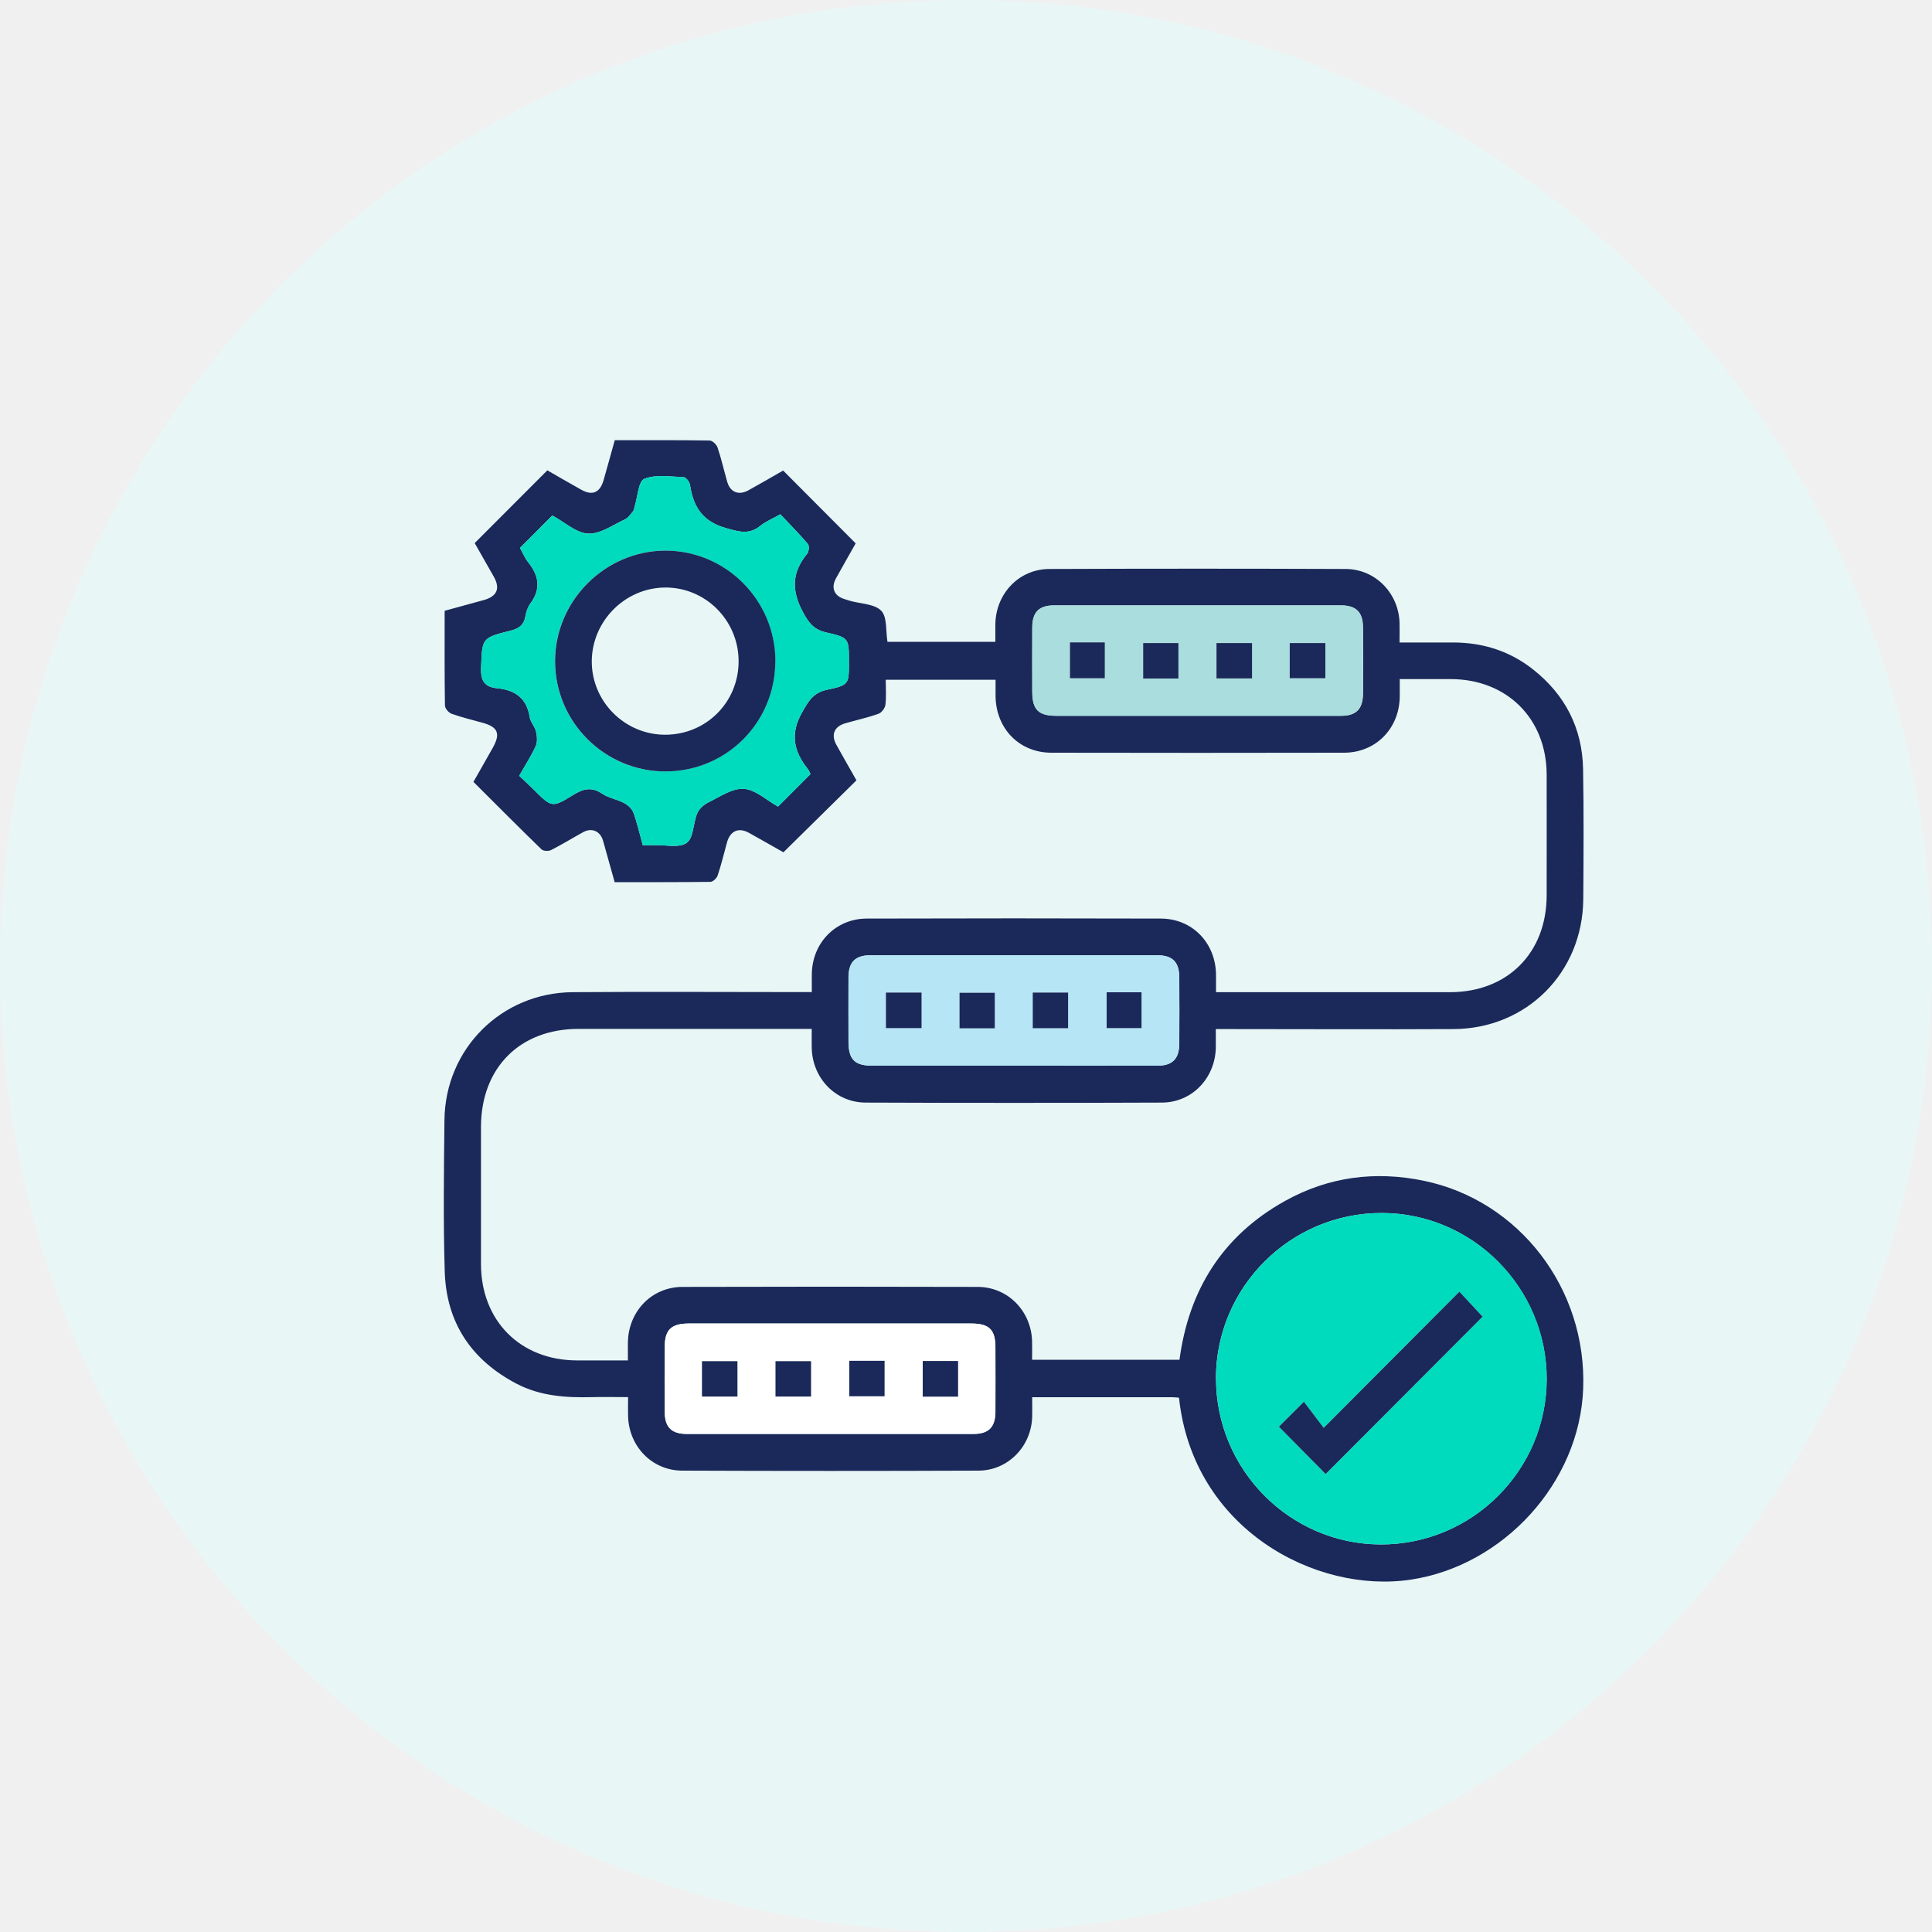
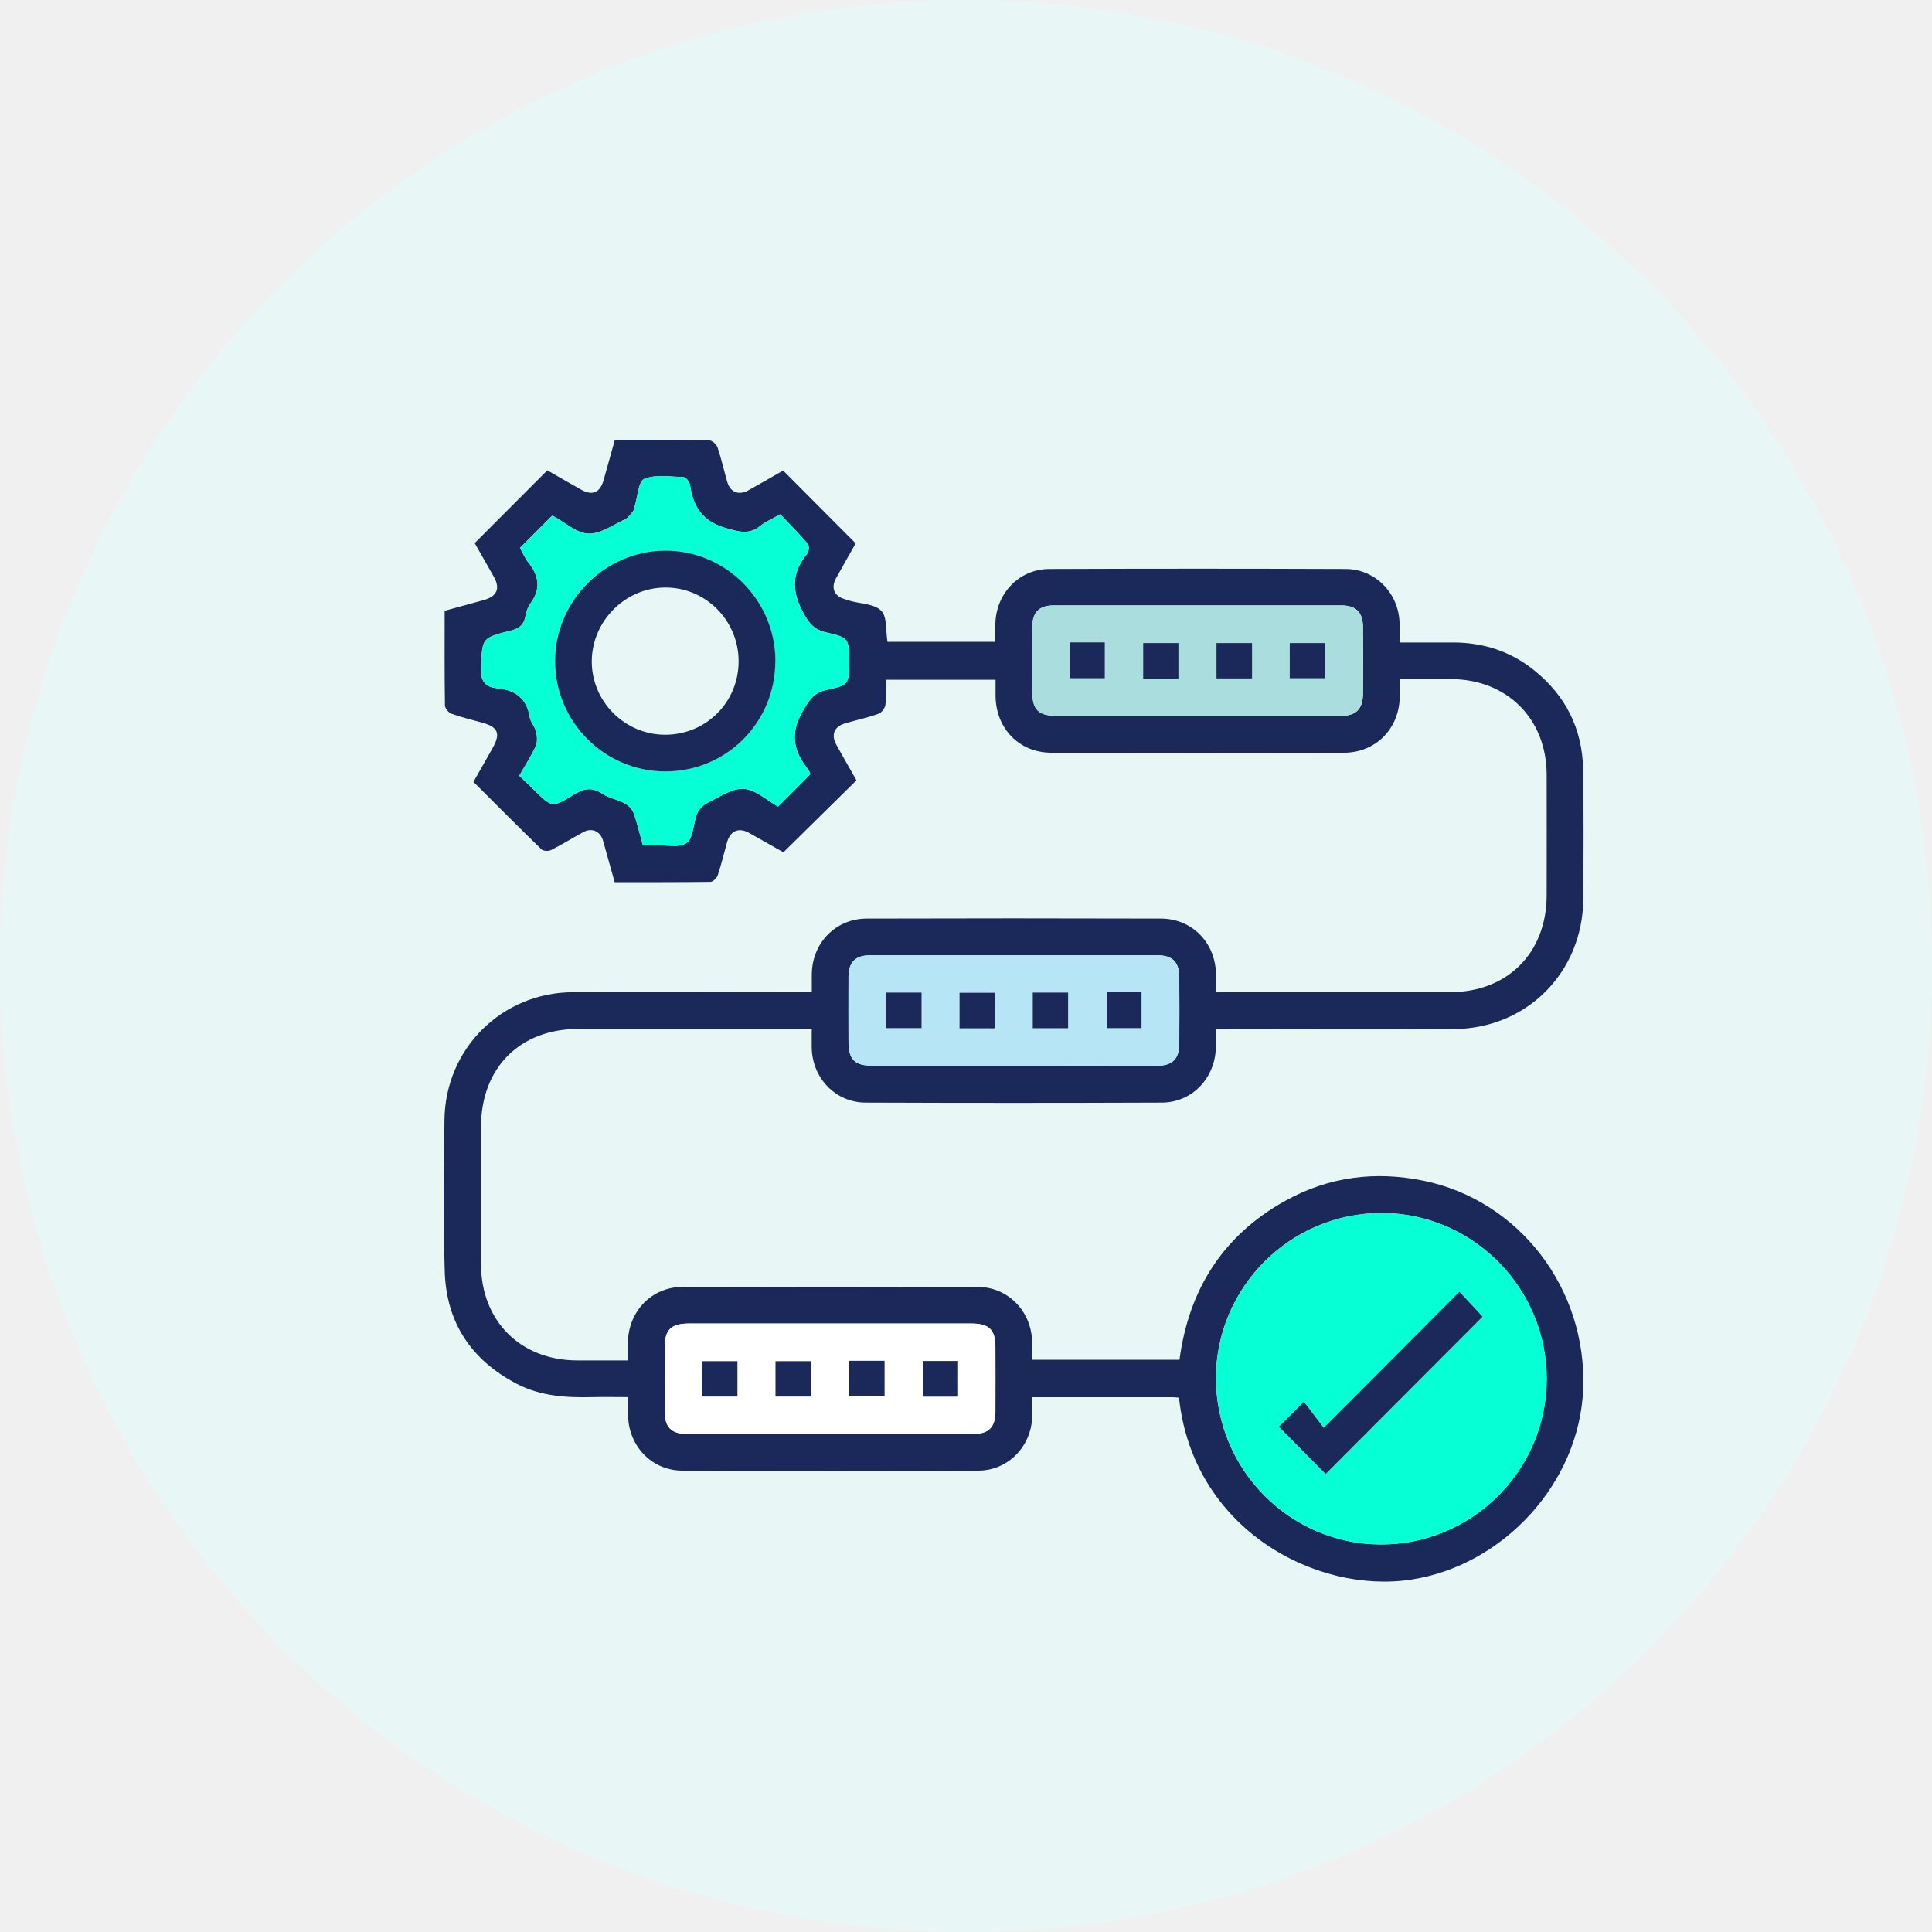
<svg xmlns="http://www.w3.org/2000/svg" id="Layer_2" viewBox="0 0 200 200">
  <defs>
-     <style>.cls-1{fill:#00dabd;}.cls-2{fill:#e9f6f6;}.cls-3{fill:#fff;}.cls-4{fill:#b6e5f5;}.cls-5{fill:#add;}.cls-6{fill:#1a2959;}</style>
+     <style>.cls-1{fill:#e9f6f6;}.cls-2{fill:#fff;}.cls-3{fill:#b6e5f5;}.cls-4{fill:#add;}.cls-5{fill:#06ffd5;}.cls-6{fill:#1a2959;}</style>
  </defs>
  <g id="Layer_1-2">
-     <circle class="cls-2" cx="100" cy="100" r="100" />
+     <circle class="cls-1" cx="100" cy="100" r="100" />
    <g>
      <path class="cls-6" d="M84.03,106.51h-1.31c-7.61,0-15.22,0-22.82,0-6.1,0-10.1,4.03-10.11,10.16,0,4.73,0,9.45,0,14.18,.01,5.88,4.07,9.96,9.93,9.98,1.7,0,3.4,0,5.28,0,0-.67-.01-1.28,0-1.9,.07-3.2,2.47-5.7,5.65-5.71,10.18-.03,20.37-.03,30.55,0,3.12,0,5.54,2.48,5.64,5.6,.02,.63,0,1.25,0,1.94h15.26c.96-7.23,4.47-12.84,10.91-16.43,4.5-2.51,9.33-3.14,14.37-2.1,9.89,2.04,16.9,11.17,16.51,21.53-.37,9.78-8.3,18.32-17.82,19.76-9.9,1.5-22.58-5.27-24.02-18.83-.22-.02-.45-.05-.68-.05-4.79,0-9.58,0-14.52,0,0,.73,.02,1.39,0,2.05-.1,3.06-2.51,5.54-5.56,5.55-10.22,.04-20.45,.04-30.67,0-3.12-.01-5.52-2.51-5.6-5.64-.02-.59,0-1.19,0-1.97-1.25,0-2.46-.03-3.67,0-2.72,.07-5.38-.09-7.86-1.38-4.69-2.45-7.28-6.32-7.45-11.59-.16-5.24-.09-10.48-.03-15.72,.08-7.37,5.9-13.18,13.28-13.23,7.77-.06,15.53-.01,23.3-.01,.43,0,.86,0,1.45,0,0-.69-.01-1.31,0-1.93,.07-3.2,2.49-5.67,5.68-5.68,10.14-.03,20.29-.03,30.43,0,3.25,0,5.67,2.48,5.73,5.76,.01,.56,0,1.11,0,1.86,.45,0,.87,0,1.28,0,7.65,0,15.3,0,22.94,0,5.95,0,10-4.06,10.01-10.02,0-4.17,.01-8.34,0-12.51-.02-5.79-4.11-9.86-9.91-9.88-1.7,0-3.41,0-5.3,0,0,.65,.01,1.26,0,1.88-.07,3.26-2.49,5.73-5.75,5.74-10.1,.02-20.21,.02-30.31,0-3.32,0-5.73-2.49-5.78-5.83,0-.55,0-1.1,0-1.72h-11.37c0,.87,.07,1.73-.03,2.58-.04,.35-.4,.83-.72,.94-1.12,.4-2.28,.65-3.42,.98-1.16,.33-1.52,1.18-.94,2.23,.69,1.24,1.4,2.48,2.08,3.68-2.52,2.48-5,4.92-7.56,7.45-1.06-.6-2.3-1.31-3.54-2-1.08-.61-1.96-.24-2.3,.97-.32,1.15-.59,2.31-.97,3.43-.09,.28-.49,.66-.75,.66-3.28,.04-6.57,.03-9.91,.03-.41-1.47-.8-2.88-1.2-4.28-.29-1.01-1.17-1.39-2.07-.89-1.11,.61-2.19,1.28-3.32,1.85-.26,.13-.8,.11-.99-.08-2.36-2.29-4.68-4.63-7.04-6.98,.68-1.2,1.33-2.33,1.97-3.47,.87-1.53,.59-2.21-1.06-2.66-1.07-.3-2.15-.55-3.19-.93-.3-.11-.67-.56-.67-.86-.05-3.21-.03-6.43-.03-9.79,1.37-.37,2.72-.74,4.08-1.12,1.34-.38,1.69-1.19,1.02-2.39-.68-1.21-1.37-2.41-1.99-3.5,2.51-2.51,4.97-4.97,7.52-7.53,1.06,.61,2.29,1.32,3.52,2.01,1.14,.64,1.93,.3,2.3-.98,.39-1.36,.76-2.73,1.16-4.15,3.32,0,6.57-.02,9.81,.03,.29,0,.72,.41,.83,.72,.39,1.16,.66,2.37,1,3.55,.31,1.09,1.19,1.44,2.19,.89,1.25-.69,2.48-1.41,3.6-2.05,2.5,2.51,4.95,4.97,7.51,7.54-.61,1.08-1.34,2.35-2.04,3.62-.54,.98-.19,1.83,.89,2.15,.19,.06,.38,.12,.57,.18,1.1,.31,2.53,.31,3.22,1.02,.63,.64,.46,2.06,.65,3.22h11.17c0-.64-.01-1.26,0-1.89,.08-3.14,2.47-5.64,5.59-5.65,10.22-.04,20.45-.04,30.67,0,3.06,.01,5.47,2.48,5.58,5.54,.02,.63,0,1.26,0,2.07,1.9,0,3.75,0,5.59,0,3.07,.01,5.86,.9,8.27,2.82,3.3,2.62,5.06,6.07,5.14,10.28,.08,4.49,.05,8.97,.02,13.46-.06,7.6-5.85,13.42-13.43,13.46-7.73,.04-15.45,0-23.18,0-.43,0-.86,0-1.43,0,0,.7,.01,1.33,0,1.95-.08,3.14-2.47,5.65-5.58,5.66-10.22,.04-20.45,.04-30.67,0-3.11-.01-5.51-2.52-5.58-5.66-.01-.59,0-1.19,0-1.95Zm41.85,36.19c0,9.43,7.65,17.15,17.03,17.18,9.47,.03,17.19-7.67,17.2-17.13,0-9.43-7.65-17.15-17.04-17.18-9.47-.03-17.19,7.66-17.2,17.13Zm-41.98-62.57c-.07-.13-.15-.36-.29-.54-1.46-1.84-1.84-3.64-.56-5.88,.67-1.17,1.15-2.01,2.57-2.31,2.29-.48,2.26-.59,2.26-2.88,0-2.44,.02-2.51-2.35-3.05-1.28-.29-1.82-.98-2.43-2.14-1.19-2.23-1.12-4.09,.46-6.01,.18-.22,.23-.82,.07-1.01-.92-1.08-1.92-2.08-2.85-3.07-.86,.48-1.54,.76-2.08,1.2-1.17,.94-2.19,.61-3.54,.23-2.44-.68-3.39-2.2-3.73-4.47-.05-.31-.41-.79-.64-.8-1.38-.05-2.89-.31-4.09,.17-.62,.25-.69,1.89-1.01,2.9-.05,.15-.06,.33-.15,.45-.26,.3-.5,.69-.84,.84-1.25,.58-2.57,1.54-3.81,1.48-1.24-.06-2.44-1.18-3.65-1.84-.03-.02-.08,0-.1,0-1.09,1.1-2.17,2.18-3.31,3.32,.27,.48,.49,1.04,.86,1.5,1.11,1.39,1.33,2.76,.21,4.26-.27,.37-.43,.86-.51,1.32-.16,.91-.69,1.28-1.55,1.49-3.01,.75-2.92,.78-3.04,3.87-.05,1.35,.39,1.96,1.68,2.09,1.82,.18,3.05,1.01,3.35,2.97,.08,.53,.54,.99,.66,1.51,.11,.48,.16,1.08-.03,1.5-.47,1.03-1.1,2-1.71,3.08,.53,.5,1.02,.96,1.5,1.43,1.86,1.85,1.89,1.91,4.09,.55,1.04-.64,1.9-.87,2.99-.13,.67,.45,1.55,.58,2.28,.97,.39,.21,.81,.59,.96,.99,.39,1.07,.64,2.19,.97,3.37,.44,0,.83,.01,1.22,0,1.14-.04,2.56,.32,3.33-.24,.71-.51,.66-2.03,1.08-3.04,.19-.46,.67-.91,1.13-1.13,1.2-.59,2.49-1.5,3.69-1.42,1.21,.07,2.36,1.18,3.54,1.83,.03,.02,.07,0,.02,0,1.13-1.13,2.21-2.21,3.34-3.35Zm40.08-6.03c4.95,0,9.91,0,14.86,0,1.55,0,2.24-.71,2.26-2.26,.02-2.3,.02-4.61,0-6.91-.01-1.55-.71-2.26-2.26-2.26-9.91,0-19.81,0-29.72,0-1.55,0-2.24,.7-2.25,2.26-.02,2.22,0,4.45,0,6.67,0,1.87,.63,2.5,2.5,2.5,4.87,0,9.75,0,14.62,0Zm-19.14,36.22c4.99,0,9.99,0,14.98,0,1.55,0,2.25-.71,2.26-2.26,.02-2.3,.02-4.61,0-6.91-.01-1.56-.7-2.26-2.26-2.26-9.91,0-19.81,0-29.72,0-1.55,0-2.24,.7-2.26,2.26-.02,2.22,0,4.45,0,6.67,0,1.87,.63,2.5,2.5,2.5,4.83,0,9.67,0,14.5,0Zm-18.8,26.69c-4.91,0-9.83,0-14.74,0-1.81,0-2.47,.64-2.48,2.4,0,2.26-.01,4.53,0,6.79,.01,1.55,.71,2.24,2.27,2.24,9.91,0,19.81,0,29.72,0,1.54,0,2.23-.71,2.24-2.28,.02-2.22,0-4.45,0-6.67,0-1.85-.64-2.48-2.51-2.48-4.83,0-9.67,0-14.5,0Z" />
-       <path class="cls-1" d="M125.88,142.7c0-9.47,7.73-17.16,17.2-17.13,9.39,.03,17.04,7.75,17.04,17.18,0,9.47-7.74,17.16-17.2,17.13-9.39-.03-17.04-7.75-17.03-17.18Zm25.2-8.99c-4.63,4.65-9.2,9.24-14.05,14.1-.71-.93-1.37-1.81-2.05-2.7-1.05,1.05-1.89,1.88-2.59,2.58,1.71,1.73,3.39,3.43,4.84,4.9,5.38-5.4,10.86-10.88,16.25-16.29-.68-.73-1.48-1.59-2.41-2.59Z" />
-       <path class="cls-1" d="M83.89,80.14c-1.13,1.14-2.22,2.22-3.34,3.35,.05,0,0,.01-.02,0-1.18-.65-2.32-1.76-3.54-1.83-1.2-.07-2.49,.84-3.69,1.42-.46,.22-.93,.67-1.13,1.13-.43,1.01-.37,2.53-1.08,3.04-.77,.55-2.19,.2-3.33,.24-.39,.01-.78,0-1.22,0-.33-1.18-.58-2.3-.97-3.37-.15-.4-.57-.78-.96-.99-.73-.39-1.61-.51-2.28-.97-1.09-.74-1.95-.51-2.99,.13-2.21,1.36-2.24,1.3-4.09-.55-.47-.47-.97-.93-1.5-1.43,.62-1.08,1.24-2.05,1.71-3.08,.19-.42,.14-1.02,.03-1.5-.12-.53-.58-.99-.66-1.51-.3-1.96-1.53-2.79-3.35-2.97-1.29-.13-1.73-.73-1.68-2.09,.12-3.08,.03-3.12,3.04-3.87,.87-.22,1.39-.58,1.55-1.49,.08-.46,.23-.96,.51-1.32,1.11-1.5,.9-2.87-.21-4.26-.36-.45-.59-1.02-.86-1.5,1.13-1.14,2.22-2.22,3.31-3.32,.02,0,.07,0,.1,0,1.22,.65,2.41,1.77,3.65,1.84,1.25,.06,2.56-.9,3.81-1.48,.34-.16,.58-.54,.84-.84,.09-.11,.11-.3,.15-.45,.32-1.01,.38-2.64,1.01-2.9,1.2-.48,2.71-.23,4.09-.17,.23,0,.59,.5,.64,.8,.34,2.26,1.29,3.78,3.73,4.47,1.35,.38,2.38,.71,3.54-.23,.55-.44,1.23-.72,2.08-1.2,.93,.99,1.93,2,2.85,3.07,.16,.19,.11,.79-.07,1.01-1.58,1.91-1.65,3.77-.46,6.01,.61,1.16,1.15,1.85,2.43,2.14,2.36,.54,2.35,.61,2.35,3.05,0,2.3,.02,2.4-2.26,2.88-1.42,.3-1.9,1.13-2.57,2.31-1.28,2.24-.9,4.04,.56,5.88,.14,.18,.22,.41,.29,.54Zm-3.63-11.69c0-6.31-5.12-11.45-11.39-11.45-6.25,0-11.42,5.19-11.42,11.45,0,6.29,5.14,11.42,11.42,11.41,6.33,0,11.39-5.08,11.38-11.41Z" />
-       <path class="cls-5" d="M123.97,74.1c-4.87,0-9.75,0-14.62,0-1.86,0-2.49-.63-2.5-2.5,0-2.22-.01-4.45,0-6.67,.01-1.56,.7-2.26,2.25-2.26,9.91,0,19.81,0,29.72,0,1.55,0,2.25,.7,2.26,2.26,.02,2.3,.02,4.61,0,6.91-.01,1.56-.7,2.26-2.26,2.26-4.95,.01-9.91,0-14.86,0Zm-13.22-7.6v3.71h3.61v-3.71h-3.61Zm11.23,3.74v-3.67h-3.65v3.67h3.65Zm3.94-.01h3.68v-3.66h-3.68v3.66Zm7.58-.01h3.69v-3.64h-3.69v3.64Z" />
-       <path class="cls-4" d="M104.83,110.32c-4.83,0-9.67,0-14.5,0-1.86,0-2.49-.63-2.5-2.5,0-2.22-.01-4.45,0-6.67,.01-1.56,.7-2.26,2.26-2.26,9.91,0,19.81,0,29.72,0,1.55,0,2.25,.7,2.26,2.26,.02,2.3,.02,4.61,0,6.91-.01,1.55-.71,2.26-2.26,2.26-4.99,.01-9.99,0-14.98,0Zm-9.44-7.57h-3.69v3.68h3.69v-3.68Zm7.59,3.7v-3.68h-3.65v3.68h3.65Zm3.93-3.71v3.69h3.66v-3.69h-3.66Zm7.65-.02v3.71h3.61v-3.71h-3.61Z" />
-       <path class="cls-3" d="M86.03,137.01c4.83,0,9.67,0,14.5,0,1.87,0,2.51,.63,2.51,2.48,0,2.22,.01,4.45,0,6.67-.01,1.56-.7,2.27-2.24,2.28-9.91,0-19.81,0-29.72,0-1.56,0-2.26-.7-2.27-2.24-.02-2.26-.01-4.53,0-6.79,0-1.75,.67-2.39,2.48-2.4,4.91,0,9.83,0,14.74,0Zm-13.36,7.56h3.67v-3.66h-3.67v3.66Zm7.61,0h3.68v-3.66h-3.68v3.66Zm7.64-3.7v3.67h3.65v-3.67h-3.65Zm11.26,3.71v-3.69h-3.66v3.69h3.66Z" />
+       <path class="cls-5" d="M125.88,142.7c0-9.47,7.73-17.16,17.2-17.13,9.39,.03,17.04,7.75,17.04,17.18,0,9.47-7.74,17.16-17.2,17.13-9.39-.03-17.04-7.75-17.03-17.18Zm25.2-8.99c-4.63,4.65-9.2,9.24-14.05,14.1-.71-.93-1.37-1.81-2.05-2.7-1.05,1.05-1.89,1.88-2.59,2.58,1.71,1.73,3.39,3.43,4.84,4.9,5.38-5.4,10.86-10.88,16.25-16.29-.68-.73-1.48-1.59-2.41-2.59Z" />
+       <path class="cls-5" d="M83.89,80.14c-1.13,1.14-2.22,2.22-3.34,3.35,.05,0,0,.01-.02,0-1.18-.65-2.32-1.76-3.54-1.83-1.2-.07-2.49,.84-3.69,1.42-.46,.22-.93,.67-1.13,1.13-.43,1.01-.37,2.53-1.08,3.04-.77,.55-2.19,.2-3.33,.24-.39,.01-.78,0-1.22,0-.33-1.18-.58-2.3-.97-3.37-.15-.4-.57-.78-.96-.99-.73-.39-1.61-.51-2.28-.97-1.09-.74-1.95-.51-2.99,.13-2.21,1.36-2.24,1.3-4.09-.55-.47-.47-.97-.93-1.5-1.43,.62-1.08,1.24-2.05,1.71-3.08,.19-.42,.14-1.02,.03-1.5-.12-.53-.58-.99-.66-1.51-.3-1.96-1.53-2.79-3.35-2.97-1.29-.13-1.73-.73-1.68-2.09,.12-3.08,.03-3.12,3.04-3.87,.87-.22,1.39-.58,1.55-1.49,.08-.46,.23-.96,.51-1.32,1.11-1.5,.9-2.87-.21-4.26-.36-.45-.59-1.02-.86-1.5,1.13-1.14,2.22-2.22,3.31-3.32,.02,0,.07,0,.1,0,1.22,.65,2.41,1.77,3.65,1.84,1.25,.06,2.56-.9,3.81-1.48,.34-.16,.58-.54,.84-.84,.09-.11,.11-.3,.15-.45,.32-1.01,.38-2.64,1.01-2.9,1.2-.48,2.71-.23,4.09-.17,.23,0,.59,.5,.64,.8,.34,2.26,1.29,3.78,3.73,4.47,1.35,.38,2.38,.71,3.54-.23,.55-.44,1.23-.72,2.08-1.2,.93,.99,1.93,2,2.85,3.07,.16,.19,.11,.79-.07,1.01-1.58,1.91-1.65,3.77-.46,6.01,.61,1.16,1.15,1.85,2.43,2.14,2.36,.54,2.35,.61,2.35,3.05,0,2.3,.02,2.4-2.26,2.88-1.42,.3-1.9,1.13-2.57,2.31-1.28,2.24-.9,4.04,.56,5.88,.14,.18,.22,.41,.29,.54Zm-3.63-11.69c0-6.31-5.12-11.45-11.39-11.45-6.25,0-11.42,5.19-11.42,11.45,0,6.29,5.14,11.42,11.42,11.41,6.33,0,11.39-5.08,11.38-11.41Z" />
+       <path class="cls-4" d="M123.97,74.1c-4.87,0-9.75,0-14.62,0-1.86,0-2.49-.63-2.5-2.5,0-2.22-.01-4.45,0-6.67,.01-1.56,.7-2.26,2.25-2.26,9.91,0,19.81,0,29.72,0,1.55,0,2.25,.7,2.26,2.26,.02,2.3,.02,4.61,0,6.91-.01,1.56-.7,2.26-2.26,2.26-4.95,.01-9.91,0-14.86,0Zm-13.22-7.6v3.71h3.61v-3.71h-3.61Zm11.23,3.74v-3.67h-3.65v3.67h3.65Zm3.94-.01h3.68v-3.66h-3.68v3.66Zm7.58-.01h3.69v-3.64h-3.69v3.64Z" />
+       <path class="cls-3" d="M104.83,110.32c-4.83,0-9.67,0-14.5,0-1.86,0-2.49-.63-2.5-2.5,0-2.22-.01-4.45,0-6.67,.01-1.56,.7-2.26,2.26-2.26,9.91,0,19.81,0,29.72,0,1.55,0,2.25,.7,2.26,2.26,.02,2.3,.02,4.61,0,6.91-.01,1.55-.71,2.26-2.26,2.26-4.99,.01-9.99,0-14.98,0Zm-9.44-7.57h-3.69v3.68h3.69v-3.68Zm7.59,3.7v-3.68h-3.65v3.68h3.65Zm3.93-3.71v3.69h3.66v-3.69h-3.66Zm7.65-.02v3.71h3.61v-3.71h-3.61Z" />
+       <path class="cls-2" d="M86.03,137.01c4.83,0,9.67,0,14.5,0,1.87,0,2.51,.63,2.51,2.48,0,2.22,.01,4.45,0,6.67-.01,1.56-.7,2.27-2.24,2.28-9.91,0-19.81,0-29.72,0-1.56,0-2.26-.7-2.27-2.24-.02-2.26-.01-4.53,0-6.79,0-1.75,.67-2.39,2.48-2.4,4.91,0,9.83,0,14.74,0Zm-13.36,7.56h3.67v-3.66h-3.67v3.66Zm7.61,0h3.68v-3.66h-3.68v3.66Zm7.64-3.7v3.67h3.65v-3.67h-3.65Zm11.26,3.71v-3.69h-3.66v3.69h3.66Z" />
      <path class="cls-6" d="M151.07,133.71c.93,1,1.73,1.86,2.41,2.59-5.4,5.41-10.87,10.89-16.25,16.29-1.45-1.47-3.13-3.17-4.84-4.9,.7-.7,1.54-1.53,2.59-2.58,.68,.89,1.34,1.77,2.05,2.7,4.84-4.86,9.42-9.46,14.05-14.1Z" />
      <path class="cls-6" d="M80.26,68.45c0,6.34-5.06,11.41-11.38,11.41-6.29,0-11.42-5.12-11.42-11.41,0-6.26,5.17-11.44,11.42-11.45,6.27,0,11.39,5.14,11.39,11.45Zm-3.8,0c0-4.23-3.43-7.66-7.61-7.63-4.13,.03-7.54,3.44-7.59,7.58-.04,4.19,3.38,7.65,7.59,7.66,4.24,0,7.61-3.36,7.61-7.6Z" />
      <path class="cls-6" d="M110.76,66.5h3.61v3.71h-3.61v-3.71Z" />
      <path class="cls-6" d="M121.99,70.24h-3.65v-3.67h3.65v3.67Z" />
      <path class="cls-6" d="M125.93,70.23v-3.66h3.68v3.66h-3.68Z" />
      <path class="cls-6" d="M133.51,70.21v-3.64h3.69v3.64h-3.69Z" />
      <path class="cls-6" d="M95.4,102.75v3.68h-3.69v-3.68h3.69Z" />
      <path class="cls-6" d="M102.98,106.45h-3.65v-3.68h3.65v3.68Z" />
      <path class="cls-6" d="M106.91,102.75h3.66v3.69h-3.66v-3.69Z" />
      <path class="cls-6" d="M114.56,102.72h3.61v3.71h-3.61v-3.71Z" />
      <path class="cls-6" d="M72.67,144.57v-3.66h3.67v3.66h-3.67Z" />
      <path class="cls-6" d="M80.28,144.57v-3.66h3.68v3.66h-3.68Z" />
      <path class="cls-6" d="M87.92,140.87h3.65v3.67h-3.65v-3.67Z" />
      <path class="cls-6" d="M99.18,144.58h-3.66v-3.69h3.66v3.69Z" />
    </g>
  </g>
</svg>
